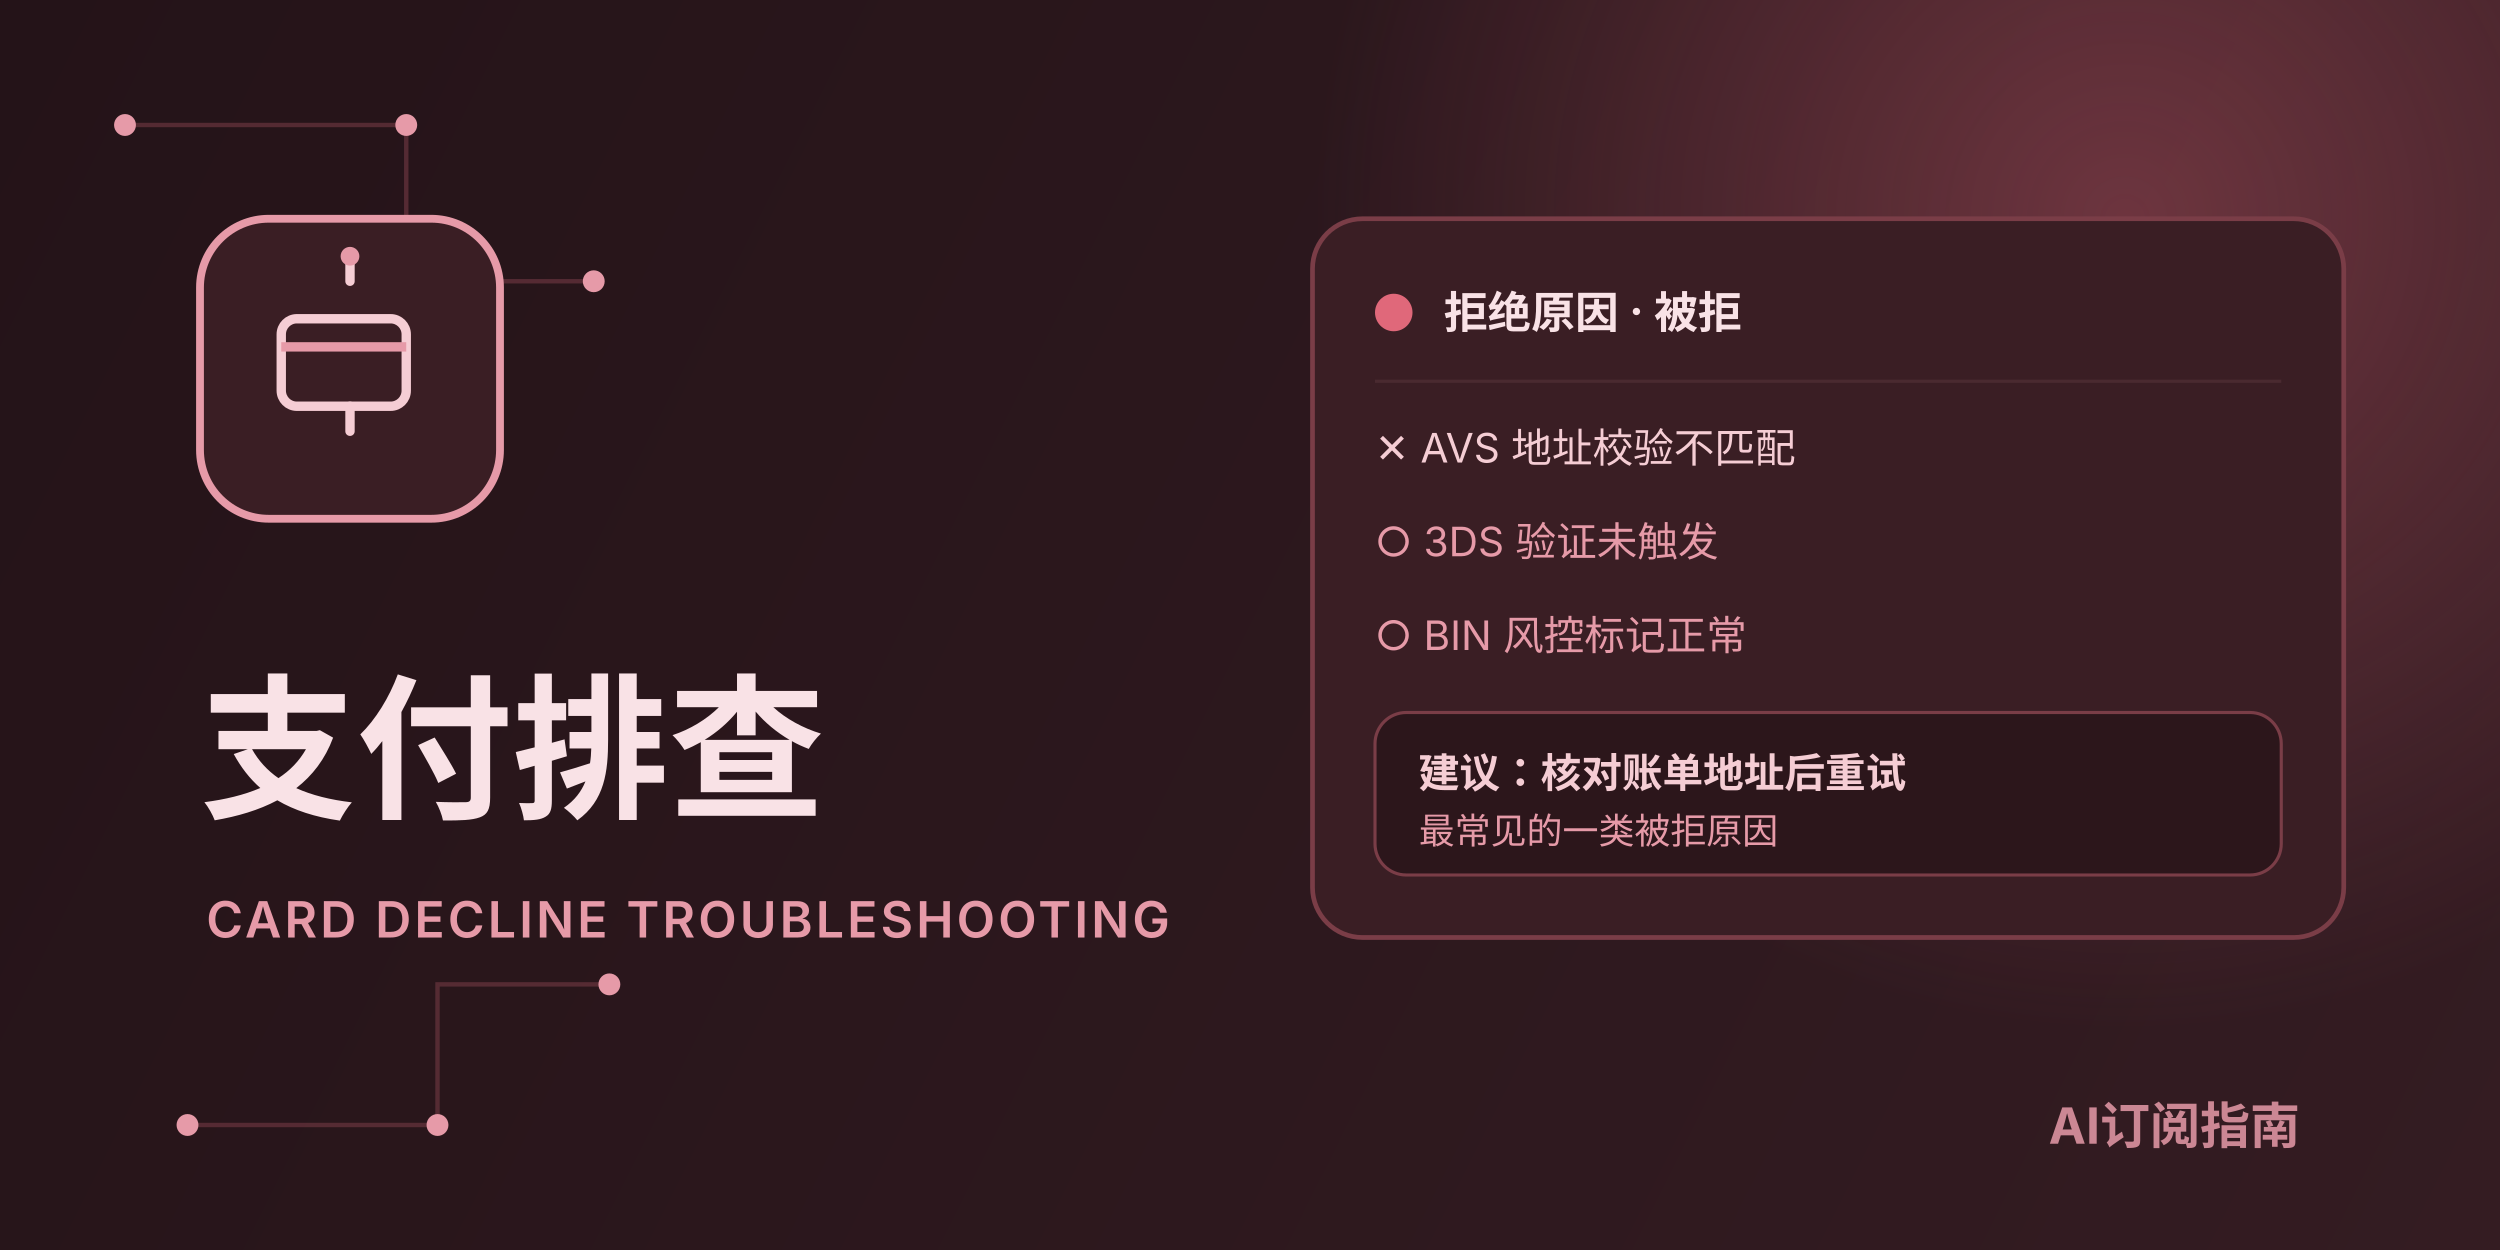
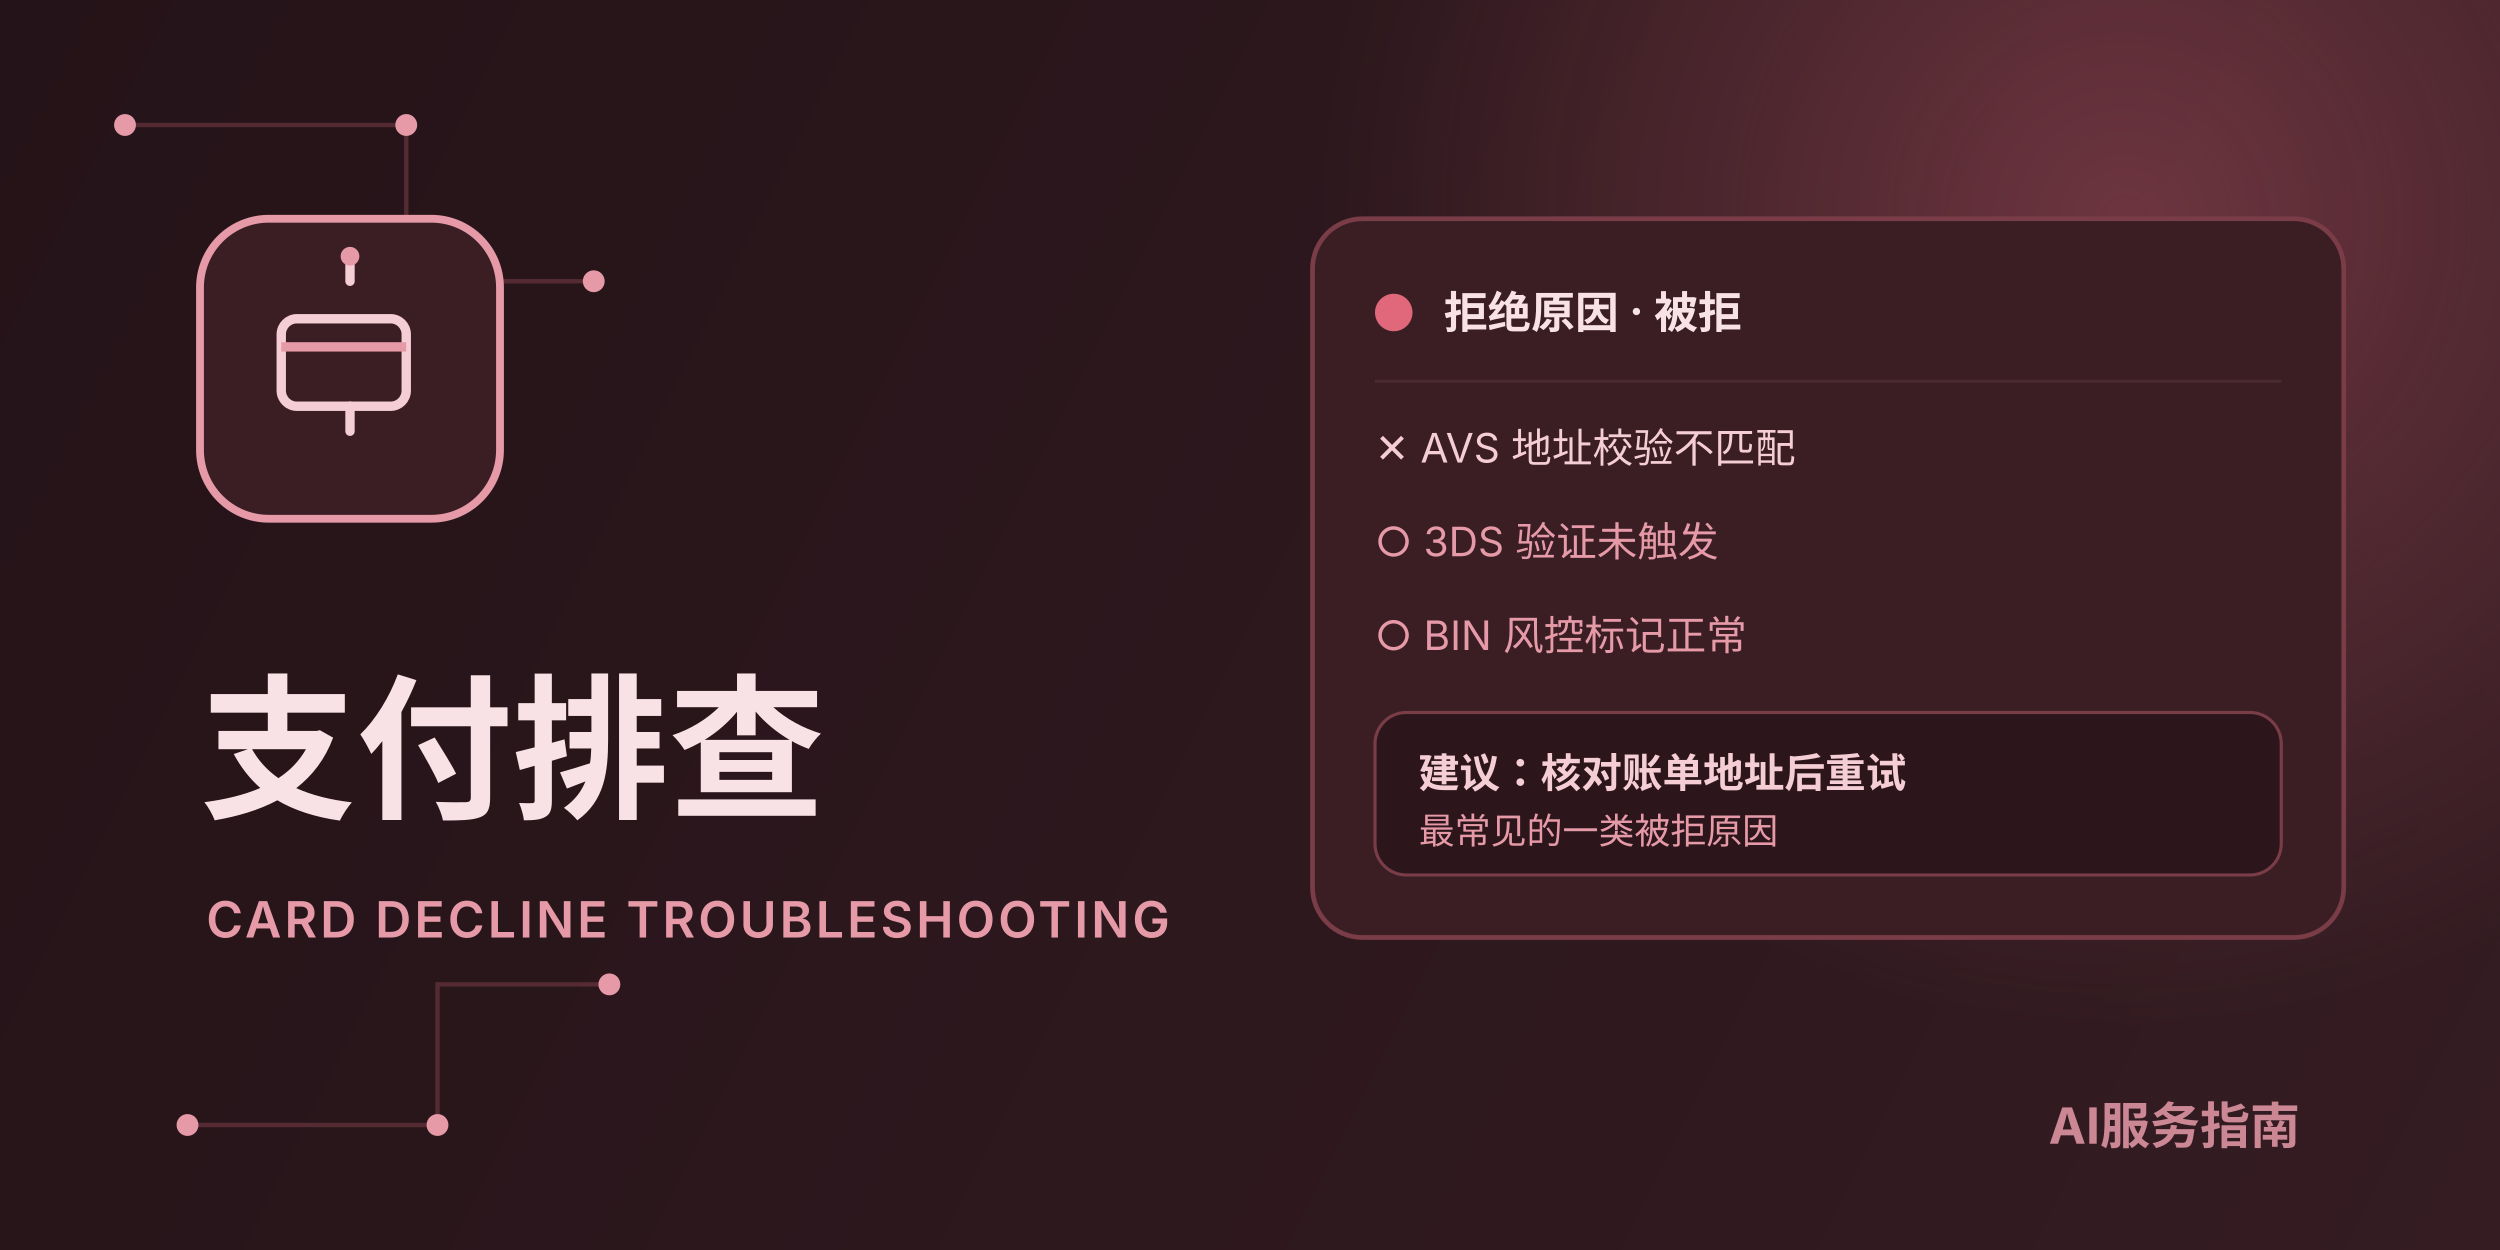
<svg xmlns="http://www.w3.org/2000/svg" viewBox="0 0 800 400" role="img" aria-label="海外AI订阅虚拟卡支付被拒故障排查指南封面图">
  <defs>
    <linearGradient id="bgGrad9" x1="0" y1="0" x2="800" y2="400" gradientUnits="userSpaceOnUse">
      <stop offset="0" stop-color="#241318" />
      <stop offset="1" stop-color="#341c22" />
    </linearGradient>
    <radialGradient id="glow9" cx="680" cy="70" r="260" gradientUnits="userSpaceOnUse">
      <stop offset="0" stop-color="#e0687a" stop-opacity="0.35" />
      <stop offset="1" stop-color="#e0687a" stop-opacity="0" />
    </radialGradient>
  </defs>
  <rect width="800" height="400" fill="url(#bgGrad9)" />
  <rect width="800" height="400" fill="url(#glow9)" />
  <g stroke="#7a3d47" stroke-width="1.4" opacity="0.55" fill="none">
    <path d="M40 40 h90 v50 h60" />
    <path d="M60 360 h80 v-45 h55" />
  </g>
  <g fill="#e69aa8">
    <circle cx="40" cy="40" r="3.5" />
    <circle cx="130" cy="40" r="3.5" />
    <circle cx="190" cy="90" r="3.5" />
    <circle cx="60" cy="360" r="3.5" />
    <circle cx="140" cy="360" r="3.5" />
    <circle cx="195" cy="315" r="3.5" />
  </g>
  <rect x="64" y="70" width="96" height="96" rx="22" fill="#3a1e24" stroke="#e69aa8" stroke-width="2.5" />
  <rect x="90" y="102" width="40" height="28" rx="5" fill="none" stroke="#f5cdd4" stroke-width="3" />
  <path d="M90 111 h40" stroke="#e69aa8" stroke-width="3" />
  <path d="M112 90 v-8 M112 138 v-8" stroke="#f5cdd4" stroke-width="3" stroke-linecap="round" />
  <circle cx="112" cy="82" r="3" fill="#e69aa8" />
  <text x="64" y="258" font-family="-apple-system, 'Segoe UI', 'PingFang SC', 'Microsoft YaHei', sans-serif" font-size="50" font-weight="700" fill="#f9e2e6">支付排查</text>
  <text x="66" y="300" font-family="-apple-system, 'Segoe UI', 'PingFang SC', 'Microsoft YaHei', sans-serif" font-size="16" font-weight="600" letter-spacing="1" fill="#e69aa8">CARD DECLINE TROUBLESHOOTING</text>
-   <text x="736" y="366" text-anchor="end" font-family="-apple-system, 'Segoe UI', 'PingFang SC', 'Microsoft YaHei', sans-serif" font-size="16" font-weight="700" fill="#e69aa8" opacity="0.85">AI订阅指南</text>
+   <text x="736" y="366" text-anchor="end" font-family="-apple-system, 'Segoe UI', 'PingFang SC', 'Microsoft YaHei', sans-serif" font-size="16" font-weight="700" fill="#e69aa8" opacity="0.85">AI服务指南</text>
  <rect x="420" y="70" width="330" height="230" rx="16" fill="#3a1e24" stroke="#7a3d47" stroke-width="1.5" />
  <circle cx="446" cy="100" r="6" fill="#e0687a" />
  <text x="462" y="105" font-family="-apple-system, 'Segoe UI', 'PingFang SC', 'Microsoft YaHei', sans-serif" font-size="14" font-weight="700" fill="#f9e2e6">拒绝原因 · 被拒</text>
  <line x1="440" y1="122" x2="730" y2="122" stroke="#4a2a30" stroke-width="1" />
  <text x="440" y="148" font-family="-apple-system, 'Segoe UI', 'PingFang SC', 'Microsoft YaHei', sans-serif" font-size="13" fill="#f5cdd4">✕ AVS 地址校验不匹配</text>
  <text x="440" y="178" font-family="-apple-system, 'Segoe UI', 'PingFang SC', 'Microsoft YaHei', sans-serif" font-size="13" fill="#e69aa8">○ 3DS 验证未触发</text>
  <text x="440" y="208" font-family="-apple-system, 'Segoe UI', 'PingFang SC', 'Microsoft YaHei', sans-serif" font-size="13" fill="#e69aa8">○ BIN 风控标记正常</text>
  <rect x="440" y="228" width="290" height="52" rx="10" fill="#2c161b" stroke="#7a3d47" stroke-width="1" />
  <text x="454" y="252" font-family="-apple-system, 'Segoe UI', 'PingFang SC', 'Microsoft YaHei', sans-serif" font-size="13" font-weight="600" fill="#f5cdd4">建议：核对账单地址后重试</text>
  <text x="454" y="270" font-family="-apple-system, 'Segoe UI', 'PingFang SC', 'Microsoft YaHei', sans-serif" font-size="11.5" fill="#e69aa8">最常见的一类被拒原因</text>
</svg>
